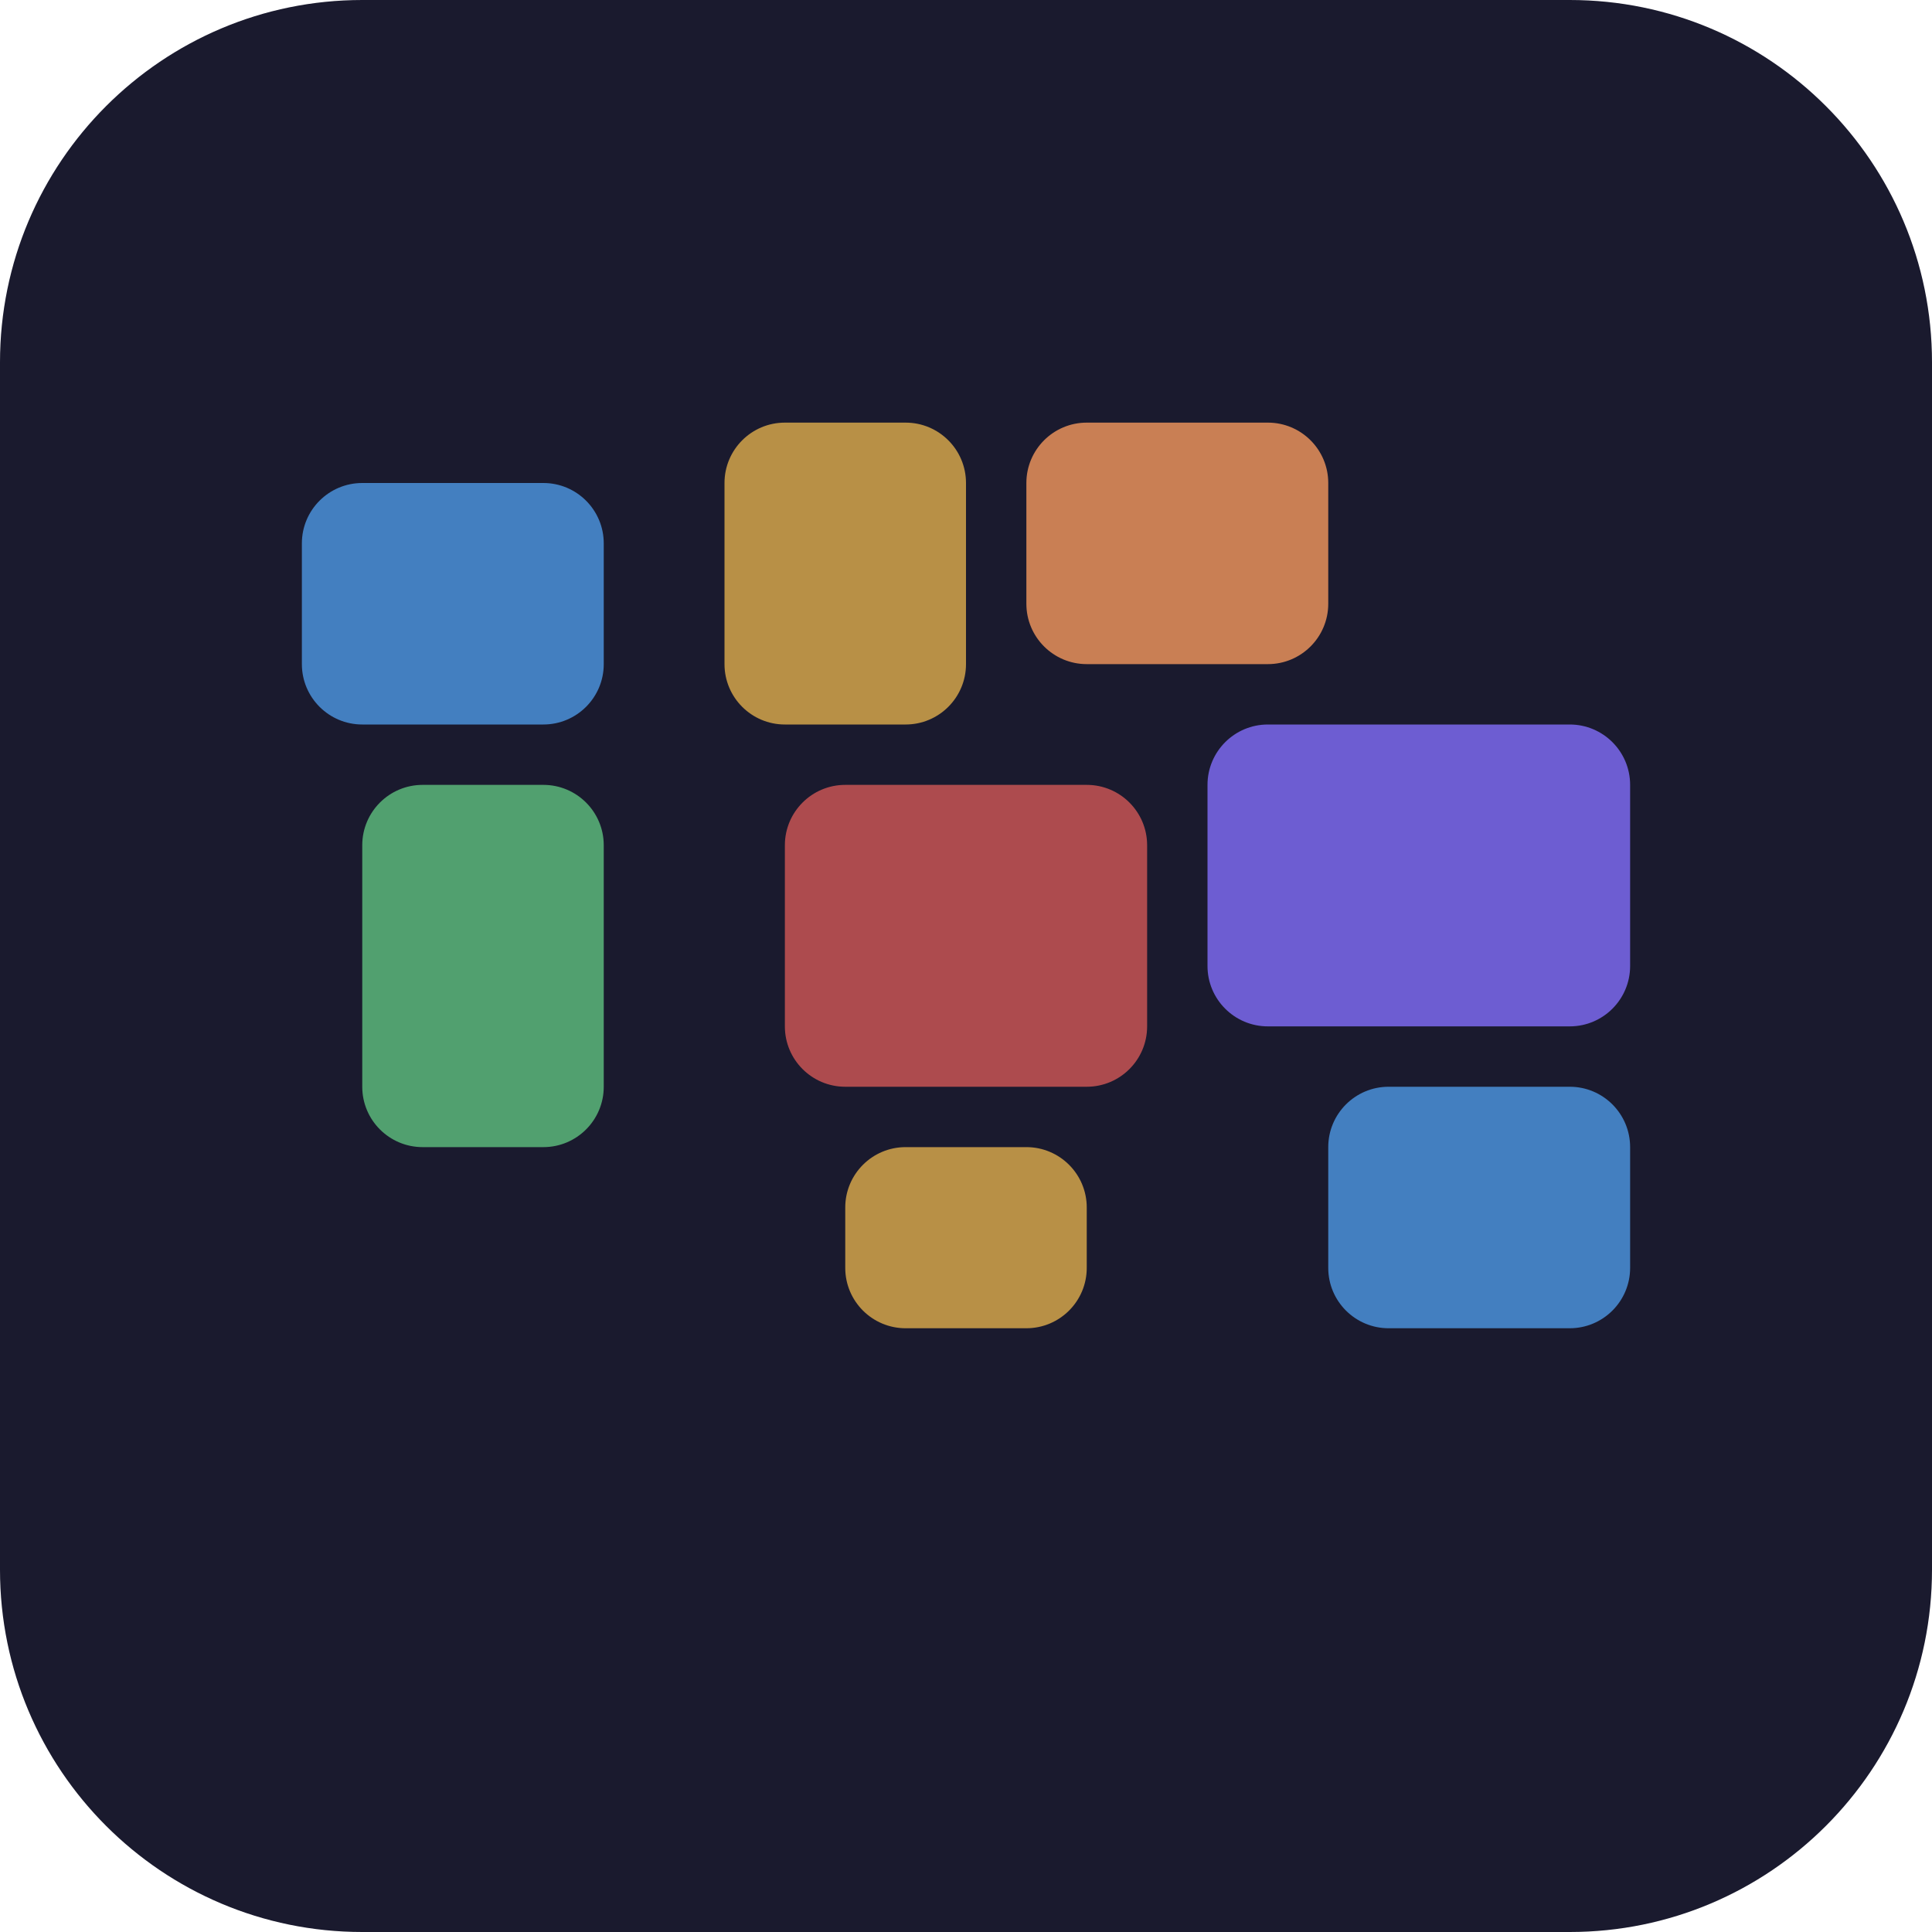
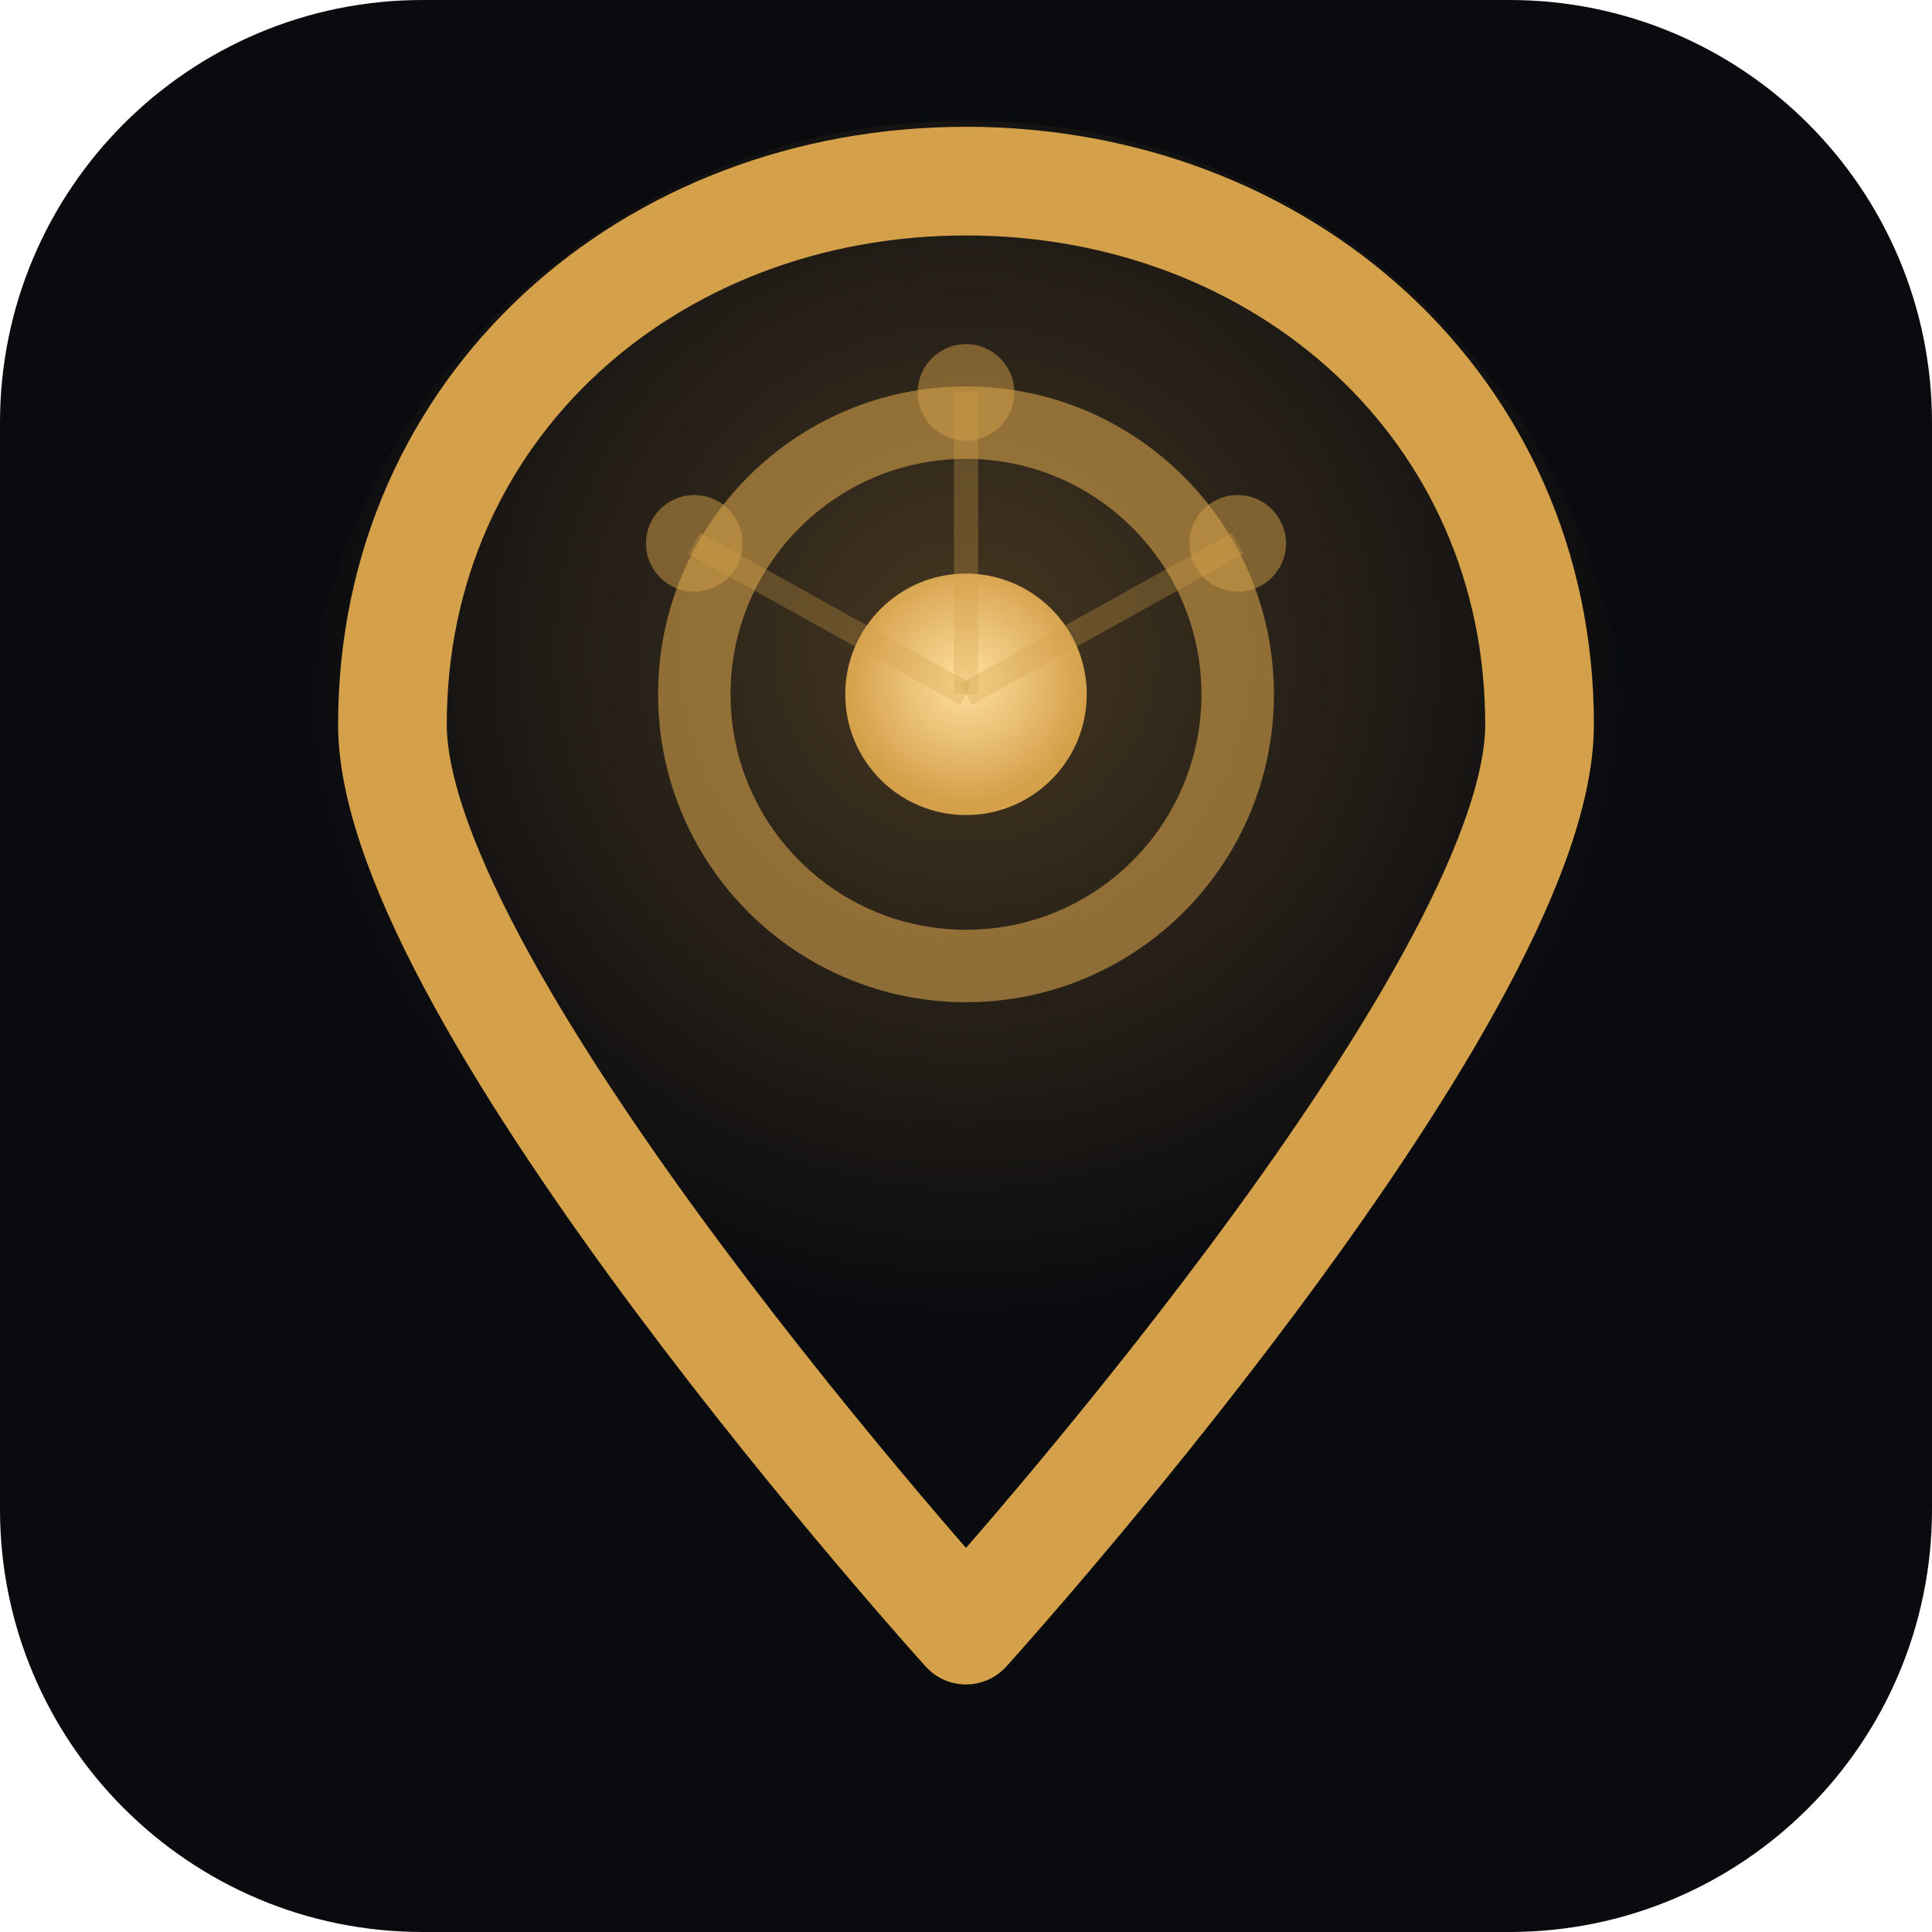
<svg xmlns="http://www.w3.org/2000/svg" viewBox="0 0 32 32">
-   <rect width="32" height="32" rx="6" fill="#1a1a2e" />
-   <rect x="5" y="8" width="5" height="4" rx="1" fill="#4a90d9" opacity="0.85" />
-   <rect x="6" y="13" width="4" height="6" rx="1" fill="#5ab77a" opacity="0.85" />
-   <rect x="12" y="7" width="4" height="5" rx="1" fill="#d4a44a" opacity="0.85" />
-   <rect x="17" y="7" width="5" height="4" rx="1" fill="#e8915a" opacity="0.85" />
-   <rect x="13" y="13" width="6" height="5" rx="1" fill="#c75454" opacity="0.85" />
-   <rect x="20" y="12" width="7" height="5" rx="1" fill="#7b68ee" opacity="0.85" />
-   <rect x="22" y="18" width="5" height="4" rx="1" fill="#4a90d9" opacity="0.85" />
-   <rect x="14" y="19" width="4" height="3" rx="1" fill="#d4a44a" opacity="0.85" />
+   <defs>
+     <radialGradient id="glow" cx="50%" cy="40%" r="50%">
+       <stop offset="0%" stop-color="#d4a04a" stop-opacity="0.3" />
+       <stop offset="100%" stop-color="#d4a04a" stop-opacity="0" />
+     </radialGradient>
+     <radialGradient id="node" cx="50%" cy="45%" r="50%">
+       <stop offset="0%" stop-color="#ffe0a0" />
+       <stop offset="100%" stop-color="#d4a04a" />
+     </radialGradient>
+   </defs>
+   <rect width="32" height="32" rx="7" fill="#0a0b0f" />
+   <circle cx="16" cy="13" r="11" fill="url(#glow)" />
+   <path d="M16 27 C16 27 6.5 16.5 6.5 12 C6.5 6.75 10.75 3 16 3 C21.25 3 25.5 6.75 25.5 12 C25.5 16.5 16 27 16 27Z" fill="none" stroke="#d4a04a" stroke-width="1.8" stroke-linejoin="round" />
+   <circle cx="16" cy="11.5" r="4.5" fill="none" stroke="#d4a04a" stroke-width="1.2" opacity="0.6" />
+   <circle cx="16" cy="11.5" r="2" fill="url(#node)" />
+   <circle cx="11.5" cy="9" r="0.8" fill="#d4a04a" opacity="0.5" />
+   <circle cx="20.5" cy="9" r="0.8" fill="#d4a04a" opacity="0.5" />
+   <circle cx="16" cy="6.5" r="0.8" fill="#d4a04a" opacity="0.5" />
+   <line x1="16" y1="11.5" x2="11.5" y2="9" stroke="#d4a04a" stroke-width="0.4" opacity="0.3" />
+   <line x1="16" y1="11.5" x2="20.5" y2="9" stroke="#d4a04a" stroke-width="0.4" opacity="0.3" />
+   <line x1="16" y1="11.5" x2="16" y2="6.5" stroke="#d4a04a" stroke-width="0.4" opacity="0.3" />
</svg>
